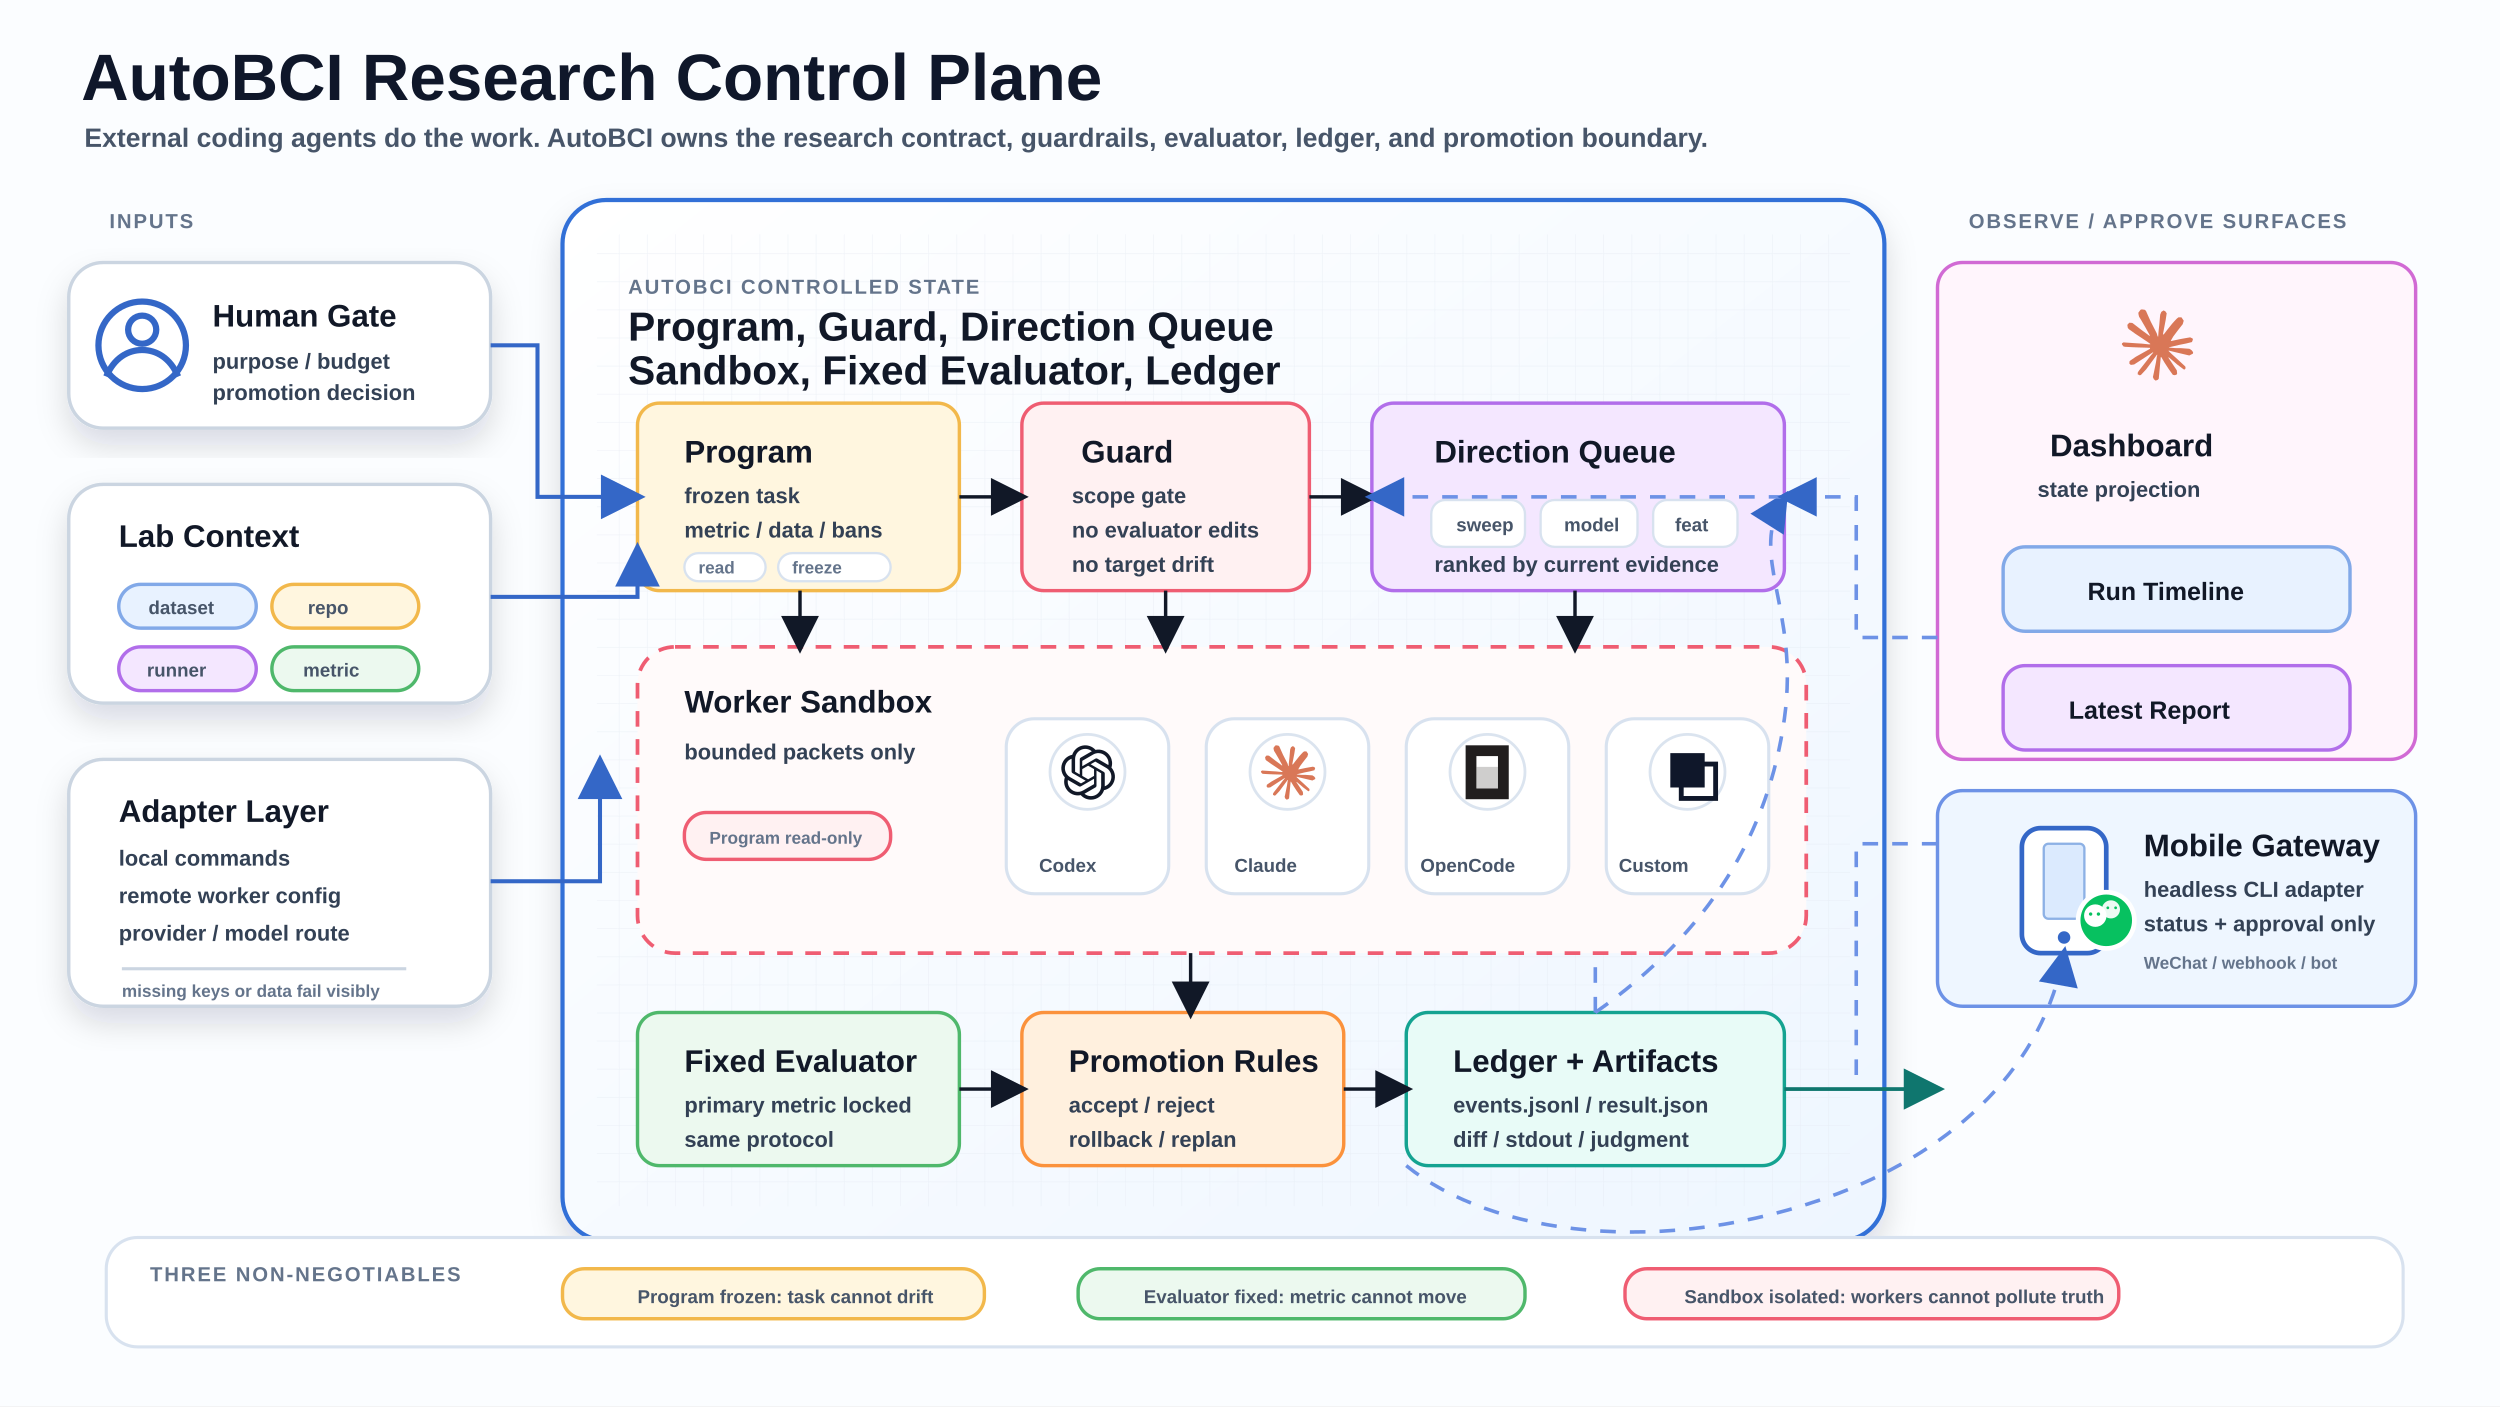
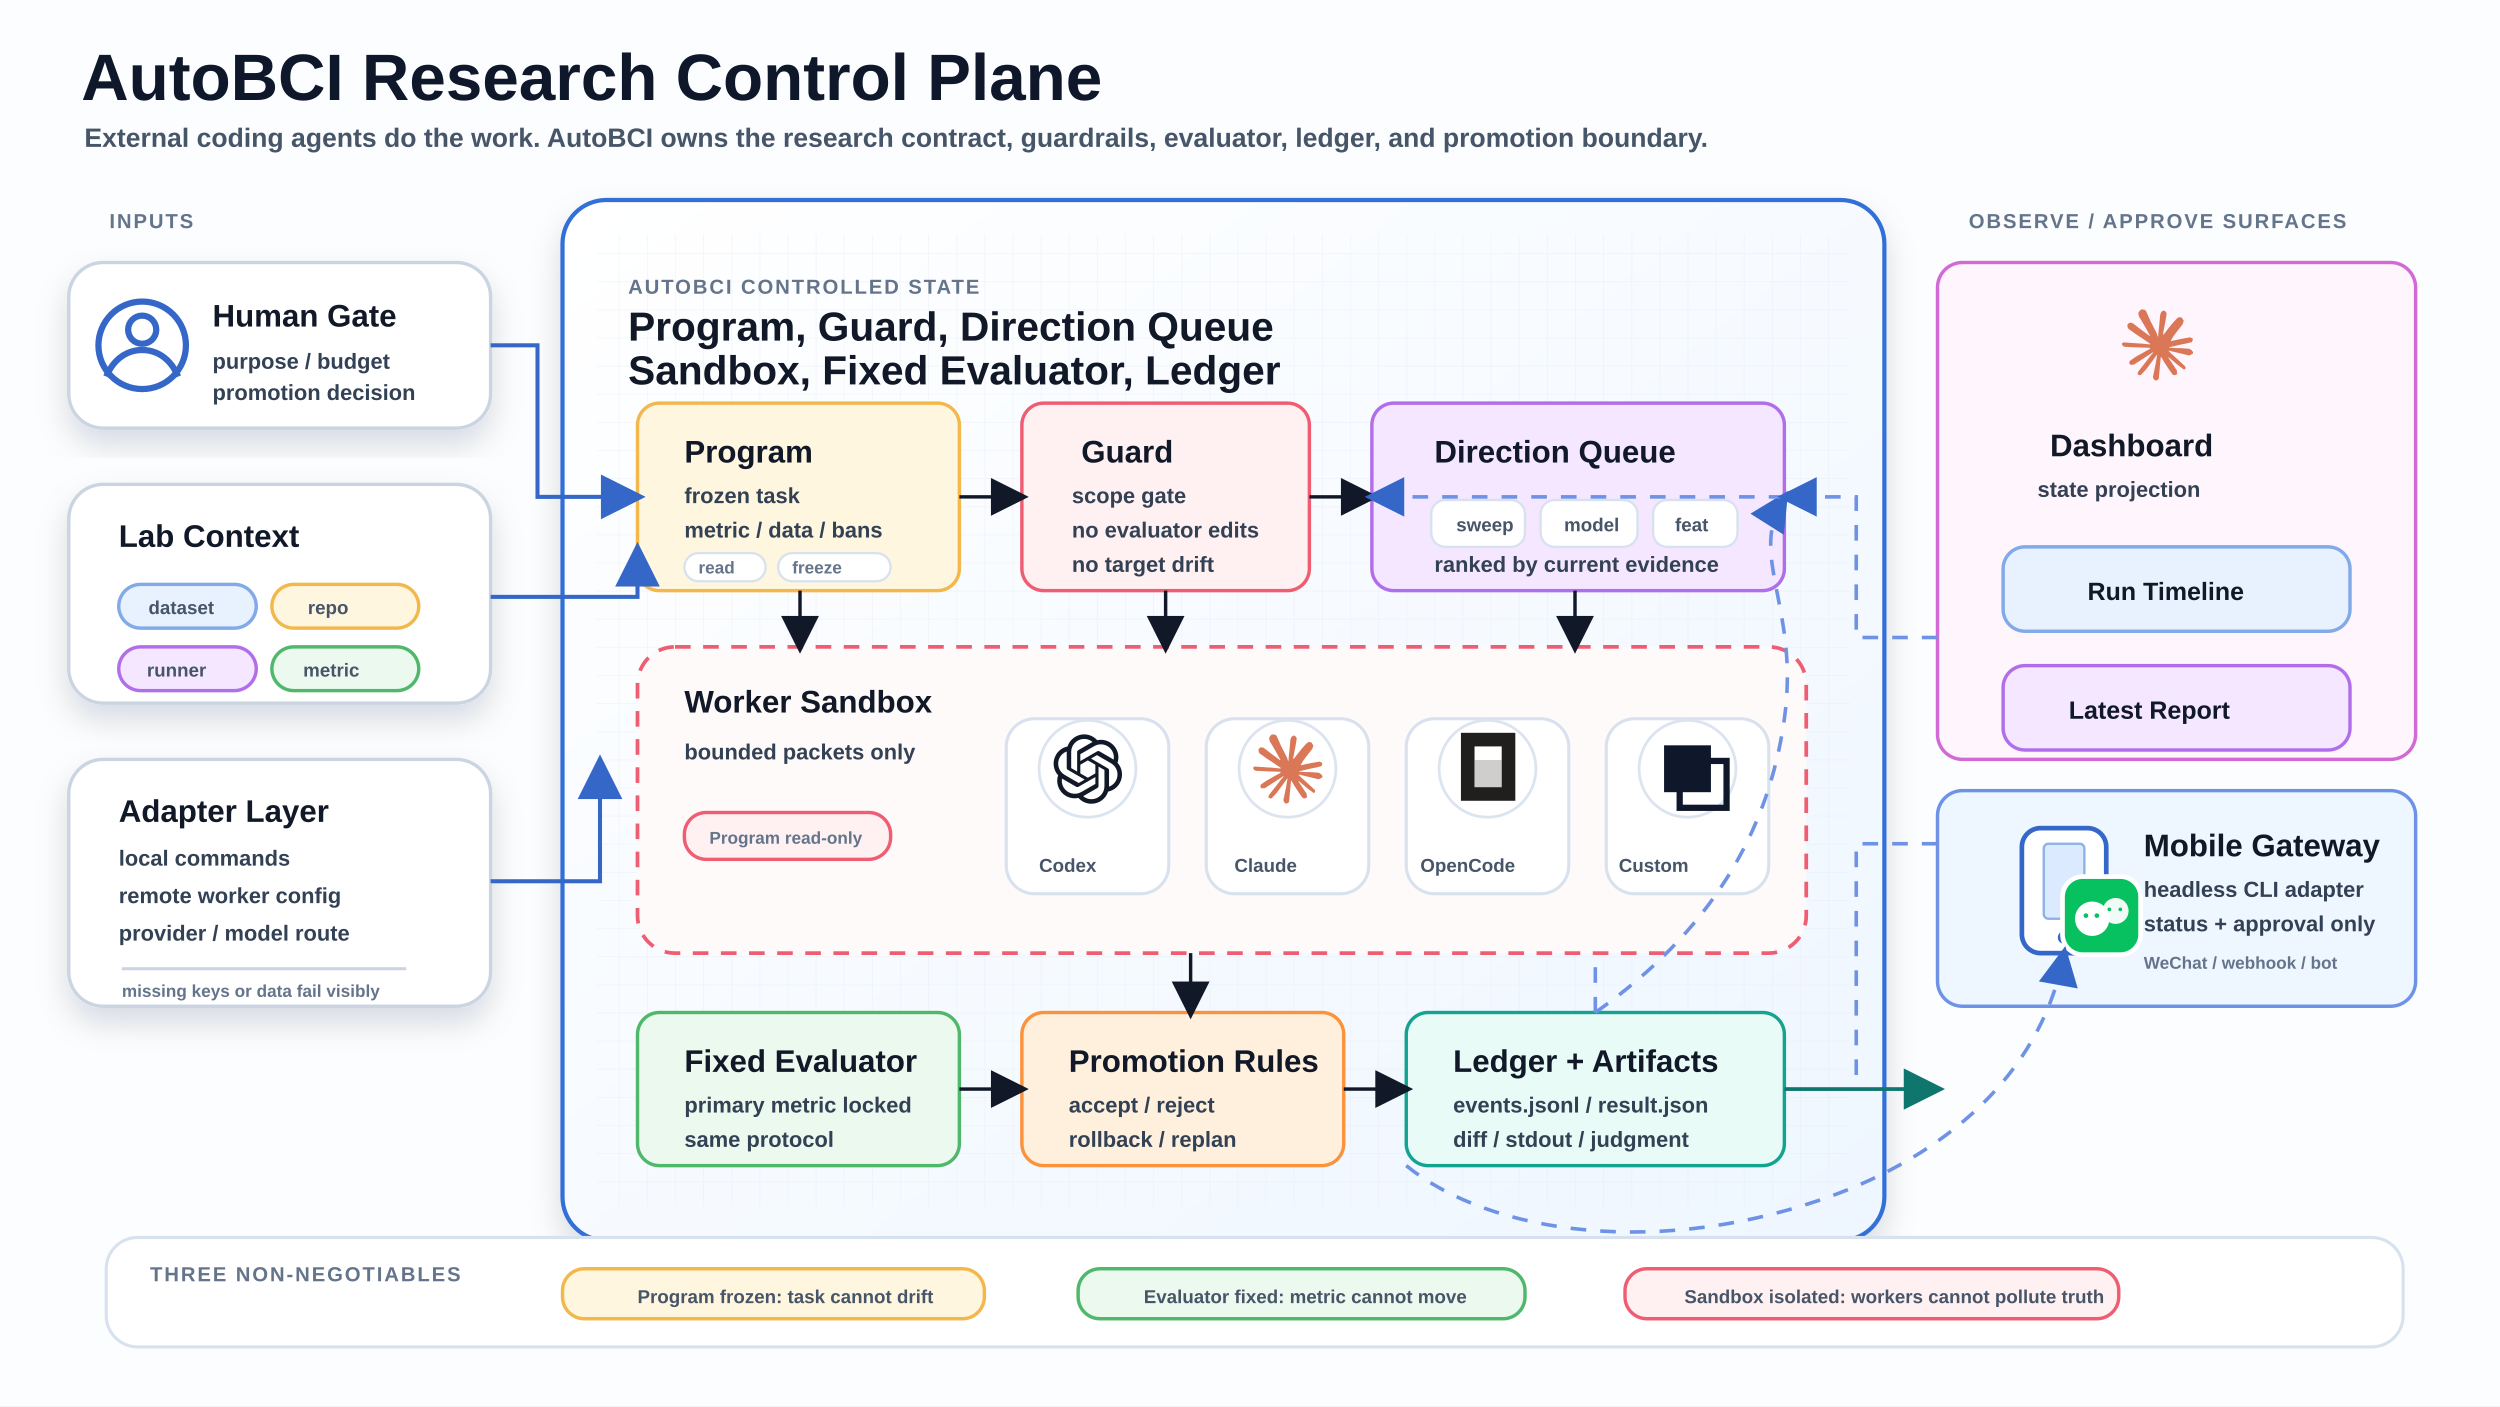
<svg xmlns="http://www.w3.org/2000/svg" width="1600" height="900" viewBox="0 0 1600 900" role="img" aria-labelledby="title desc">
  <defs>
    <pattern id="grid" width="18" height="18" patternUnits="userSpaceOnUse">
      <path d="M18 0H0V18" fill="none" stroke="#e2e8f0" stroke-width="0.7" />
    </pattern>
    <linearGradient id="controlBg" x1="0" y1="0" x2="1" y2="1">
      <stop offset="0%" stop-color="#ffffff" />
      <stop offset="100%" stop-color="#eef6ff" />
    </linearGradient>
    <filter id="shadow" x="-8%" y="-18%" width="116%" height="136%">
      <feDropShadow dx="0" dy="10" stdDeviation="10" flood-color="#0f172a" flood-opacity="0.14" />
    </filter>
    <marker id="arrowBlue" markerWidth="11" markerHeight="11" refX="9" refY="5.5" orient="auto">
      <path d="M0 0L11 5.5L0 11Z" fill="#3467c7" />
    </marker>
    <marker id="arrowDark" markerWidth="11" markerHeight="11" refX="9" refY="5.5" orient="auto">
      <path d="M0 0L11 5.5L0 11Z" fill="#111827" />
    </marker>
    <marker id="arrowTeal" markerWidth="11" markerHeight="11" refX="9" refY="5.5" orient="auto">
      <path d="M0 0L11 5.5L0 11Z" fill="#0f766e" />
    </marker>
    <marker id="arrowPink" markerWidth="11" markerHeight="11" refX="9" refY="5.5" orient="auto">
      <path d="M0 0L11 5.5L0 11Z" fill="#b84bc5" />
    </marker>
    <style>
      .title{font-family:Arial,Helvetica,sans-serif;font-size:42px;font-weight:900;fill:#0f172a}
      .subtitle{font-family:Arial,Helvetica,sans-serif;font-size:17px;font-weight:600;fill:#475569}
      .section{font-family:Arial,Helvetica,sans-serif;font-size:13px;font-weight:900;letter-spacing:1.2px;fill:#64748b}
      .h1{font-family:Arial,Helvetica,sans-serif;font-size:26px;font-weight:900;fill:#111827}
      .h2{font-family:Arial,Helvetica,sans-serif;font-size:20px;font-weight:850;fill:#111827}
      .h3{font-family:Arial,Helvetica,sans-serif;font-size:16px;font-weight:800;fill:#111827}
      .body{font-family:Arial,Helvetica,sans-serif;font-size:14px;font-weight:600;fill:#334155}
      .small{font-family:Arial,Helvetica,sans-serif;font-size:12px;font-weight:700;fill:#475569}
      .tiny{font-family:Arial,Helvetica,sans-serif;font-size:11px;font-weight:700;fill:#64748b}
      .panel{fill:#ffffff;stroke:#cbd5e1;stroke-width:2.2;rx:22;filter:url(#shadow)}
      .control{fill:url(#controlBg);stroke:#316fd7;stroke-width:2.7;rx:28;filter:url(#shadow)}
      .gridFill{fill:url(#grid)}
      .blue{fill:#e8f2ff;stroke:#82a9e8;stroke-width:2.2;rx:14}
      .gold{fill:#fff6df;stroke:#f2b84b;stroke-width:2.2;rx:14}
      .rose{fill:#fff1f2;stroke:#ef5d72;stroke-width:2.2;rx:14}
      .green{fill:#ecf9ef;stroke:#4fb86b;stroke-width:2.2;rx:14}
      .teal{fill:#e8fbf7;stroke:#14a391;stroke-width:2.2;rx:14}
      .purple{fill:#f4e7ff;stroke:#b16eea;stroke-width:2.2;rx:14}
      .orange{fill:#fff0de;stroke:#fb923c;stroke-width:2.2;rx:14}
      .surface{fill:#fff5fc;stroke:#d16ad4;stroke-width:2.2;rx:16}
      .remoteSurface{fill:#eef6ff;stroke:#6d92e6;stroke-width:2.2;rx:16}
      .worker{fill:#ffffff;stroke:#d8e2ef;stroke-width:2;rx:18}
      .flowBlue{fill:none;stroke:#3467c7;stroke-width:2.6;marker-end:url(#arrowBlue)}
      .flowDark{fill:none;stroke:#111827;stroke-width:2.2;marker-end:url(#arrowDark)}
      .flowTeal{fill:none;stroke:#0f766e;stroke-width:2.4;marker-end:url(#arrowTeal)}
      .flowPink{fill:none;stroke:#b84bc5;stroke-width:2.4;marker-end:url(#arrowPink)}
      .dashBlue{fill:none;stroke:#6d92e6;stroke-width:2.3;stroke-dasharray:10 9;marker-end:url(#arrowBlue)}
      .dashNoArrow{fill:none;stroke:#6d92e6;stroke-width:2.3;stroke-dasharray:10 9}
      .chip{fill:#ffffff;stroke:#d8e2ef;stroke-width:1.5;rx:9}
      .logoRing{fill:#ffffff;stroke:#dbe4ef;stroke-width:1.8}
    </style>
  </defs>
  <rect width="1600" height="900" fill="#fbfdff" />
  <text x="52" y="64" class="title">AutoBCI Research Control Plane</text>
  <text x="54" y="94" class="subtitle">External coding agents do the work. AutoBCI owns the research contract, guardrails, evaluator, ledger, and promotion boundary.</text>
  <text x="70" y="146" class="section">INPUTS</text>
  <rect x="44" y="168" width="270" height="106" class="panel" />
  <circle cx="91" cy="221" r="28" fill="none" stroke="#3467c7" stroke-width="4" />
  <circle cx="91" cy="211" r="9" fill="none" stroke="#3467c7" stroke-width="4" />
  <path d="M68 241C73 229 82 224 91 224C100 224 109 229 114 241" fill="none" stroke="#3467c7" stroke-width="4" />
  <text x="136" y="209" class="h2">Human Gate</text>
  <text x="136" y="236" class="body">purpose / budget</text>
  <text x="136" y="256" class="body">promotion decision</text>
  <rect x="44" y="310" width="270" height="140" class="panel" />
  <text x="76" y="350" class="h2">Lab Context</text>
  <rect x="76" y="374" width="88" height="28" class="blue" />
  <text x="95" y="393" class="small">dataset</text>
  <rect x="174" y="374" width="94" height="28" class="gold" />
  <text x="197" y="393" class="small">repo</text>
  <rect x="76" y="414" width="88" height="28" class="purple" />
  <text x="94" y="433" class="small">runner</text>
  <rect x="174" y="414" width="94" height="28" class="green" />
  <text x="194" y="433" class="small">metric</text>
  <rect x="44" y="486" width="270" height="158" class="panel" />
  <text x="76" y="526" class="h2">Adapter Layer</text>
  <text x="76" y="554" class="body">local commands</text>
  <text x="76" y="578" class="body">remote worker config</text>
  <text x="76" y="602" class="body">provider / model route</text>
  <path d="M78 620H260" stroke="#cbd5e1" stroke-width="2" />
  <text x="78" y="638" class="tiny">missing keys or data fail visibly</text>
  <rect x="360" y="128" width="846" height="666" class="control" />
  <rect x="382" y="150" width="802" height="622" class="gridFill" opacity=".55" />
  <text x="402" y="188" class="section">AUTOBCI CONTROLLED STATE</text>
  <text x="402" y="218" class="h1">Program, Guard, Direction Queue</text>
  <text x="402" y="246" class="h1">Sandbox, Fixed Evaluator, Ledger</text>
  <rect x="408" y="258" width="206" height="120" class="gold" />
  <text x="438" y="296" class="h2">Program</text>
  <text x="438" y="322" class="body">frozen task</text>
  <text x="438" y="344" class="body">metric / data / bans</text>
  <rect x="438" y="354" width="52" height="18" class="chip" />
  <text x="447" y="367" class="tiny">read</text>
  <rect x="498" y="354" width="72" height="18" class="chip" />
  <text x="507" y="367" class="tiny">freeze</text>
  <rect x="654" y="258" width="184" height="120" class="rose" />
  <text x="692" y="296" class="h2">Guard</text>
  <text x="686" y="322" class="body">scope gate</text>
  <text x="686" y="344" class="body">no evaluator edits</text>
  <text x="686" y="366" class="body">no target drift</text>
  <rect x="878" y="258" width="264" height="120" class="purple" />
  <text x="918" y="296" class="h2">Direction Queue</text>
  <rect x="916" y="320" width="60" height="30" class="chip" />
  <text x="932" y="340" class="small">sweep</text>
  <rect x="986" y="320" width="62" height="30" class="chip" />
  <text x="1001" y="340" class="small">model</text>
  <rect x="1058" y="320" width="54" height="30" class="chip" />
  <text x="1072" y="340" class="small">feat</text>
  <text x="918" y="366" class="body">ranked by current evidence</text>
  <path d="M314 221H344V318H408" class="flowBlue" />
  <path d="M614 318H654" class="flowDark" />
  <path d="M838 318H878" class="flowDark" />
  <path d="M314 382H408V352" class="flowBlue" />
  <path d="M314 564H384V488" class="flowBlue" />
  <rect x="408" y="414" width="748" height="196" fill="#fffafa" stroke="#ef5d72" stroke-width="2.4" stroke-dasharray="10 8" rx="24" />
  <text x="438" y="456" class="h2">Worker Sandbox</text>
  <text x="438" y="486" class="body">bounded packets only</text>
  <rect x="438" y="520" width="132" height="30" class="rose" />
  <text x="454" y="540" class="tiny">Program read-only</text>
  <g transform="translate(696 516)">
    <rect x="-52" y="-56" width="104" height="112" class="worker" />
-     <circle cx="0" cy="-22" r="24" class="logoRing" />
-     <g transform="translate(-17 -39) scale(1.45)">
+     <circle cx="0" cy="-24" r="31" class="logoRing" />
+     <g transform="translate(-22 -46) scale(1.85)">
      <path fill="#111827" d="M22.282 9.821a5.985 5.985 0 0 0-.516-4.911 6.046 6.046 0 0 0-6.51-2.9A6.065 6.065 0 0 0 4.981 4.182a5.985 5.985 0 0 0-3.998 2.9 6.046 6.046 0 0 0 .743 7.097 5.98 5.98 0 0 0 .511 4.911 6.051 6.051 0 0 0 6.515 2.9A5.985 5.985 0 0 0 13.26 24a6.056 6.056 0 0 0 5.772-4.206 5.989 5.989 0 0 0 3.998-2.9 6.056 6.056 0 0 0-.748-7.073zm-9.022 12.608a4.476 4.476 0 0 1-2.876-1.041l.142-.08 4.778-2.758a.795.795 0 0 0 .393-.681v-6.737l2.02 1.169a.071.071 0 0 1 .038.052v5.583a4.504 4.504 0 0 1-4.495 4.494zm-9.661-4.125a4.471 4.471 0 0 1-.535-3.014l.142.085 4.783 2.758a.771.771 0 0 0 .781 0l5.843-3.369v2.332a.08.08 0 0 1-.033.061L9.74 19.95a4.499 4.499 0 0 1-6.141-1.646zM2.341 7.896a4.485 4.485 0 0 1 2.365-1.973V11.6a.766.766 0 0 0 .388.676l5.814 3.354-2.02 1.169a.076.076 0 0 1-.071 0l-4.83-2.787A4.504 4.504 0 0 1 2.341 7.872zm16.596 3.856L13.104 8.364 15.119 7.2a.076.076 0 0 1 .071 0l4.83 2.791a4.494 4.494 0 0 1-.676 8.104v-5.677a.79.79 0 0 0-.407-.667zm2.011-3.023l-.142-.085-4.774-2.782a.776.776 0 0 0-.785 0L9.409 9.23V6.897a.066.066 0 0 1 .028-.061l4.83-2.787a4.499 4.499 0 0 1 6.68 4.66zM8.306 12.863l-2.02-1.164a.08.08 0 0 1-.038-.057V6.074a4.499 4.499 0 0 1 7.376-3.454l-.142.081L8.704 5.459a.795.795 0 0 0-.393.681zm1.098-2.365l2.602-1.5 2.607 1.5v2.999l-2.597 1.5-2.607-1.5Z" />
    </g>
    <text x="-31" y="42" class="small">Codex</text>
  </g>
  <g transform="translate(824 516)">
    <rect x="-52" y="-56" width="104" height="112" class="worker" />
-     <circle cx="0" cy="-22" r="24" class="logoRing" />
-     <g transform="translate(-17 -39) scale(1.45)">
+     <circle cx="0" cy="-24" r="31" class="logoRing" />
+     <g transform="translate(-22 -46) scale(1.85)">
      <path fill="#D97757" d="M4.709 15.955l4.72-2.647.08-.23-.08-.128H9.2l-.79-.048-2.698-.073-2.339-.097-2.266-.122-.571-.121L0 11.784l.055-.352.48-.321.686.06 1.52.103 2.278.158 1.652.097 2.449.255h.389l.055-.157-.134-.098-.103-.097-2.358-1.596-2.552-1.688-1.336-.972-.724-.491-.364-.462-.158-1.008.656-.722.881.06.225.061.893.686 1.908 1.476 2.491 1.833.365.304.145-.103.019-.073-.164-.274-1.355-2.446-1.446-2.49-.644-1.032-.17-.619a2.97 2.97 0 0 1-.104-.729L6.283.134 6.696 0l.996.134.42.364.62 1.414 1.002 2.229 1.555 3.03.456.898.243.832.091.255h.158V9.01l.128-1.706.237-2.095.23-2.695.08-.76.376-.91.747-.492.584.28.48.685-.067.444-.286 1.851-.559 2.903-.364 1.942h.212l.243-.242.985-1.306 1.652-2.064.73-.82.85-.904.547-.431h1.033l.76 1.129-.34 1.166-1.064 1.347-.881 1.142-1.264 1.7-.79 1.36.073.11.188-.02 2.856-.606 1.543-.28 1.841-.315.833.388.091.395-.328.807-1.969.486-2.309.462-3.439.813-.042.03.049.061 1.549.146.662.036h1.622l3.02.225.79.522.474.638-.079.485-1.215.62-1.64-.389-3.829-.91-1.312-.329h-.182v.11l1.093 1.068 2.006 1.81 2.509 2.33.127.578-.322.455-.34-.049-2.205-1.657-.851-.747-1.926-1.62h-.128v.17l.444.649 2.345 3.521.122 1.08-.17.353-.608.213-.668-.122-1.374-1.925-1.415-2.167-1.143-1.943-.14.08-.674 7.254-.316.37-.729.28-.607-.461-.322-.747.322-1.476.389-1.924.315-1.53.286-1.9.17-.632-.012-.042-.14.018-1.434 1.967-2.18 2.945-1.726 1.845-.414.164-.717-.37.067-.662.401-.589 2.388-3.036 1.44-1.882.93-1.086-.006-.158h-.055L4.132 18.56l-1.13.146-.487-.456.061-.746.231-.243 1.908-1.312-.006.006z" />
    </g>
    <text x="-34" y="42" class="small">Claude</text>
  </g>
  <g transform="translate(952 516)">
    <rect x="-52" y="-56" width="104" height="112" class="worker" />
-     <circle cx="0" cy="-22" r="24" class="logoRing" />
-     <g transform="translate(-14 -39) scale(.115)">
+     <circle cx="0" cy="-24" r="31" class="logoRing" />
+     <g transform="translate(-17 -47) scale(.145)">
      <path d="M180 240H60V120H180V240Z" fill="#CFCECD" />
      <path d="M180 60H60V240H180V60ZM240 300H0V0H240V300Z" fill="#211E1E" />
    </g>
    <text x="-43" y="42" class="small">OpenCode</text>
  </g>
  <g transform="translate(1080 516)">
    <rect x="-52" y="-56" width="104" height="112" class="worker" />
-     <circle cx="0" cy="-22" r="24" class="logoRing" />
-     <path d="M-11 -34H11V-12H-11Z" fill="#0f172a" />
-     <path d="M-4 -27H18V-5H-4Z" fill="none" stroke="#0f172a" stroke-width="3.1" />
+     <circle cx="0" cy="-24" r="31" class="logoRing" />
+     <path d="M-15 -39H15V-9H-15Z" fill="#0f172a" />
+     <path d="M-5 -29H25V1H-5Z" fill="none" stroke="#0f172a" stroke-width="4" />
    <text x="-44" y="42" class="small">Custom</text>
  </g>
  <path d="M1008 378V414" class="flowDark" />
  <path d="M512 378V414" class="flowDark" />
  <path d="M746 378V414" class="flowDark" />
  <rect x="408" y="648" width="206" height="98" class="green" />
  <text x="438" y="686" class="h2">Fixed Evaluator</text>
  <text x="438" y="712" class="body">primary metric locked</text>
  <text x="438" y="734" class="body">same protocol</text>
  <rect x="654" y="648" width="206" height="98" class="orange" />
  <text x="684" y="686" class="h2">Promotion Rules</text>
  <text x="684" y="712" class="body">accept / reject</text>
  <text x="684" y="734" class="body">rollback / replan</text>
  <rect x="900" y="648" width="242" height="98" class="teal" />
  <text x="930" y="686" class="h2">Ledger + Artifacts</text>
  <text x="930" y="712" class="body">events.jsonl / result.json</text>
  <text x="930" y="734" class="body">diff / stdout / judgment</text>
  <path d="M762 610V648" class="flowDark" />
  <path d="M614 697H654" class="flowDark" />
  <path d="M860 697H900" class="flowDark" />
  <path d="M1021 648V610C1021 610 1021 610 1021 610H1021" class="dashNoArrow" />
  <path d="M1021 648C1095 596 1132 532 1142 460C1152 388 1118 356 1142 318" class="dashBlue" />
  <path d="M1142 318H878" class="dashBlue" />
  <text x="1260" y="146" class="section">OBSERVE / APPROVE SURFACES</text>
  <rect x="1240" y="168" width="306" height="318" class="surface" />
  <g transform="translate(1358 198) scale(1.9)">
    <path fill="#D97757" d="M4.709 15.955l4.72-2.647.08-.23-.08-.128H9.2l-.79-.048-2.698-.073-2.339-.097-2.266-.122-.571-.121L0 11.784l.055-.352.48-.321.686.06 1.52.103 2.278.158 1.652.097 2.449.255h.389l.055-.157-.134-.098-.103-.097-2.358-1.596-2.552-1.688-1.336-.972-.724-.491-.364-.462-.158-1.008.656-.722.881.06.225.061.893.686 1.908 1.476 2.491 1.833.365.304.145-.103.019-.073-.164-.274-1.355-2.446-1.446-2.49-.644-1.032-.17-.619a2.97 2.97 0 0 1-.104-.729L6.283.134 6.696 0l.996.134.42.364.62 1.414 1.002 2.229 1.555 3.03.456.898.243.832.091.255h.158V9.01l.128-1.706.237-2.095.23-2.695.08-.76.376-.91.747-.492.584.28.48.685-.067.444-.286 1.851-.559 2.903-.364 1.942h.212l.243-.242.985-1.306 1.652-2.064.73-.82.85-.904.547-.431h1.033l.76 1.129-.34 1.166-1.064 1.347-.881 1.142-1.264 1.7-.79 1.36.073.11.188-.02 2.856-.606 1.543-.28 1.841-.315.833.388.091.395-.328.807-1.969.486-2.309.462-3.439.813-.042.03.049.061 1.549.146.662.036h1.622l3.02.225.79.522.474.638-.079.485-1.215.62-1.64-.389-3.829-.91-1.312-.329h-.182v.11l1.093 1.068 2.006 1.81 2.509 2.33.127.578-.322.455-.34-.049-2.205-1.657-.851-.747-1.926-1.62h-.128v.17l.444.649 2.345 3.521.122 1.08-.17.353-.608.213-.668-.122-1.374-1.925-1.415-2.167-1.143-1.943-.14.08-.674 7.254-.316.37-.729.28-.607-.461-.322-.747.322-1.476.389-1.924.315-1.53.286-1.9.17-.632-.012-.042-.14.018-1.434 1.967-2.18 2.945-1.726 1.845-.414.164-.717-.37.067-.662.401-.589 2.388-3.036 1.44-1.882.93-1.086-.006-.158h-.055L4.132 18.56l-1.13.146-.487-.456.061-.746.231-.243 1.908-1.312-.006.006z" />
  </g>
  <text x="1312" y="292" class="h2">Dashboard</text>
  <text x="1304" y="318" class="body">state projection</text>
  <rect x="1282" y="350" width="222" height="54" class="blue" />
  <text x="1336" y="384" class="h3">Run Timeline</text>
  <rect x="1282" y="426" width="222" height="54" class="purple" />
  <text x="1324" y="460" class="h3">Latest Report</text>
  <rect x="1240" y="506" width="306" height="138" class="remoteSurface" />
  <rect x="1294" y="530" width="54" height="80" fill="#ffffff" stroke="#3467c7" stroke-width="3" rx="12" />
  <rect x="1308" y="540" width="26" height="48" fill="#dbeafe" stroke="#8db1e5" stroke-width="1.5" rx="3" />
  <circle cx="1321" cy="600" r="4" fill="#3467c7" />
  <g aria-label="WeChat mobile gateway">
-     <circle cx="1348" cy="589" r="18" fill="#07c160" stroke="#ffffff" stroke-width="3" />
-     <circle cx="1341" cy="586" r="7.2" fill="#ffffff" />
-     <circle cx="1351" cy="582" r="5.8" fill="#ffffff" opacity="0.92" />
-     <circle cx="1338" cy="585" r="1.1" fill="#07c160" />
-     <circle cx="1343" cy="585" r="1.1" fill="#07c160" />
-     <circle cx="1349" cy="581" r="0.9" fill="#07c160" />
-     <circle cx="1354" cy="581" r="0.9" fill="#07c160" />
+     <rect x="1320" y="561" width="50" height="50" rx="13" fill="#07c160" stroke="#ffffff" stroke-width="3" />
+     <circle cx="1339" cy="588" r="11" fill="#ffffff" />
+     <circle cx="1354" cy="583" r="8.3" fill="#ffffff" opacity="0.94" />
+     <circle cx="1335" cy="586" r="1.5" fill="#07c160" />
+     <circle cx="1342" cy="586" r="1.5" fill="#07c160" />
+     <circle cx="1350" cy="582" r="1.2" fill="#07c160" />
+     <circle cx="1357" cy="582" r="1.2" fill="#07c160" />
  </g>
  <text x="1372" y="548" class="h2">Mobile Gateway</text>
  <text x="1372" y="574" class="body">headless CLI adapter</text>
  <text x="1372" y="596" class="body">status + approval only</text>
  <text x="1372" y="620" class="tiny">WeChat / webhook / bot</text>
  <path d="M1142 697H1240" class="flowTeal" />
  <path d="M1240 540H1188V697" class="dashNoArrow" />
  <path d="M1240 408H1188V318H1142" class="dashBlue" />
  <path d="M900 746C954 790 1064 806 1176 764C1252 735 1308 682 1321 610" class="dashBlue" />
  <rect x="68" y="792" width="1470" height="70" fill="#ffffff" stroke="#d8e2ef" stroke-width="2" rx="20" />
  <text x="96" y="820" class="section">THREE NON-NEGOTIABLES</text>
  <rect x="360" y="812" width="270" height="32" class="gold" />
  <text x="408" y="834" class="small">Program frozen: task cannot drift</text>
  <rect x="690" y="812" width="286" height="32" class="green" />
  <text x="732" y="834" class="small">Evaluator fixed: metric cannot move</text>
  <rect x="1040" y="812" width="316" height="32" class="rose" />
  <text x="1078" y="834" class="small">Sandbox isolated: workers cannot pollute truth</text>
</svg>
